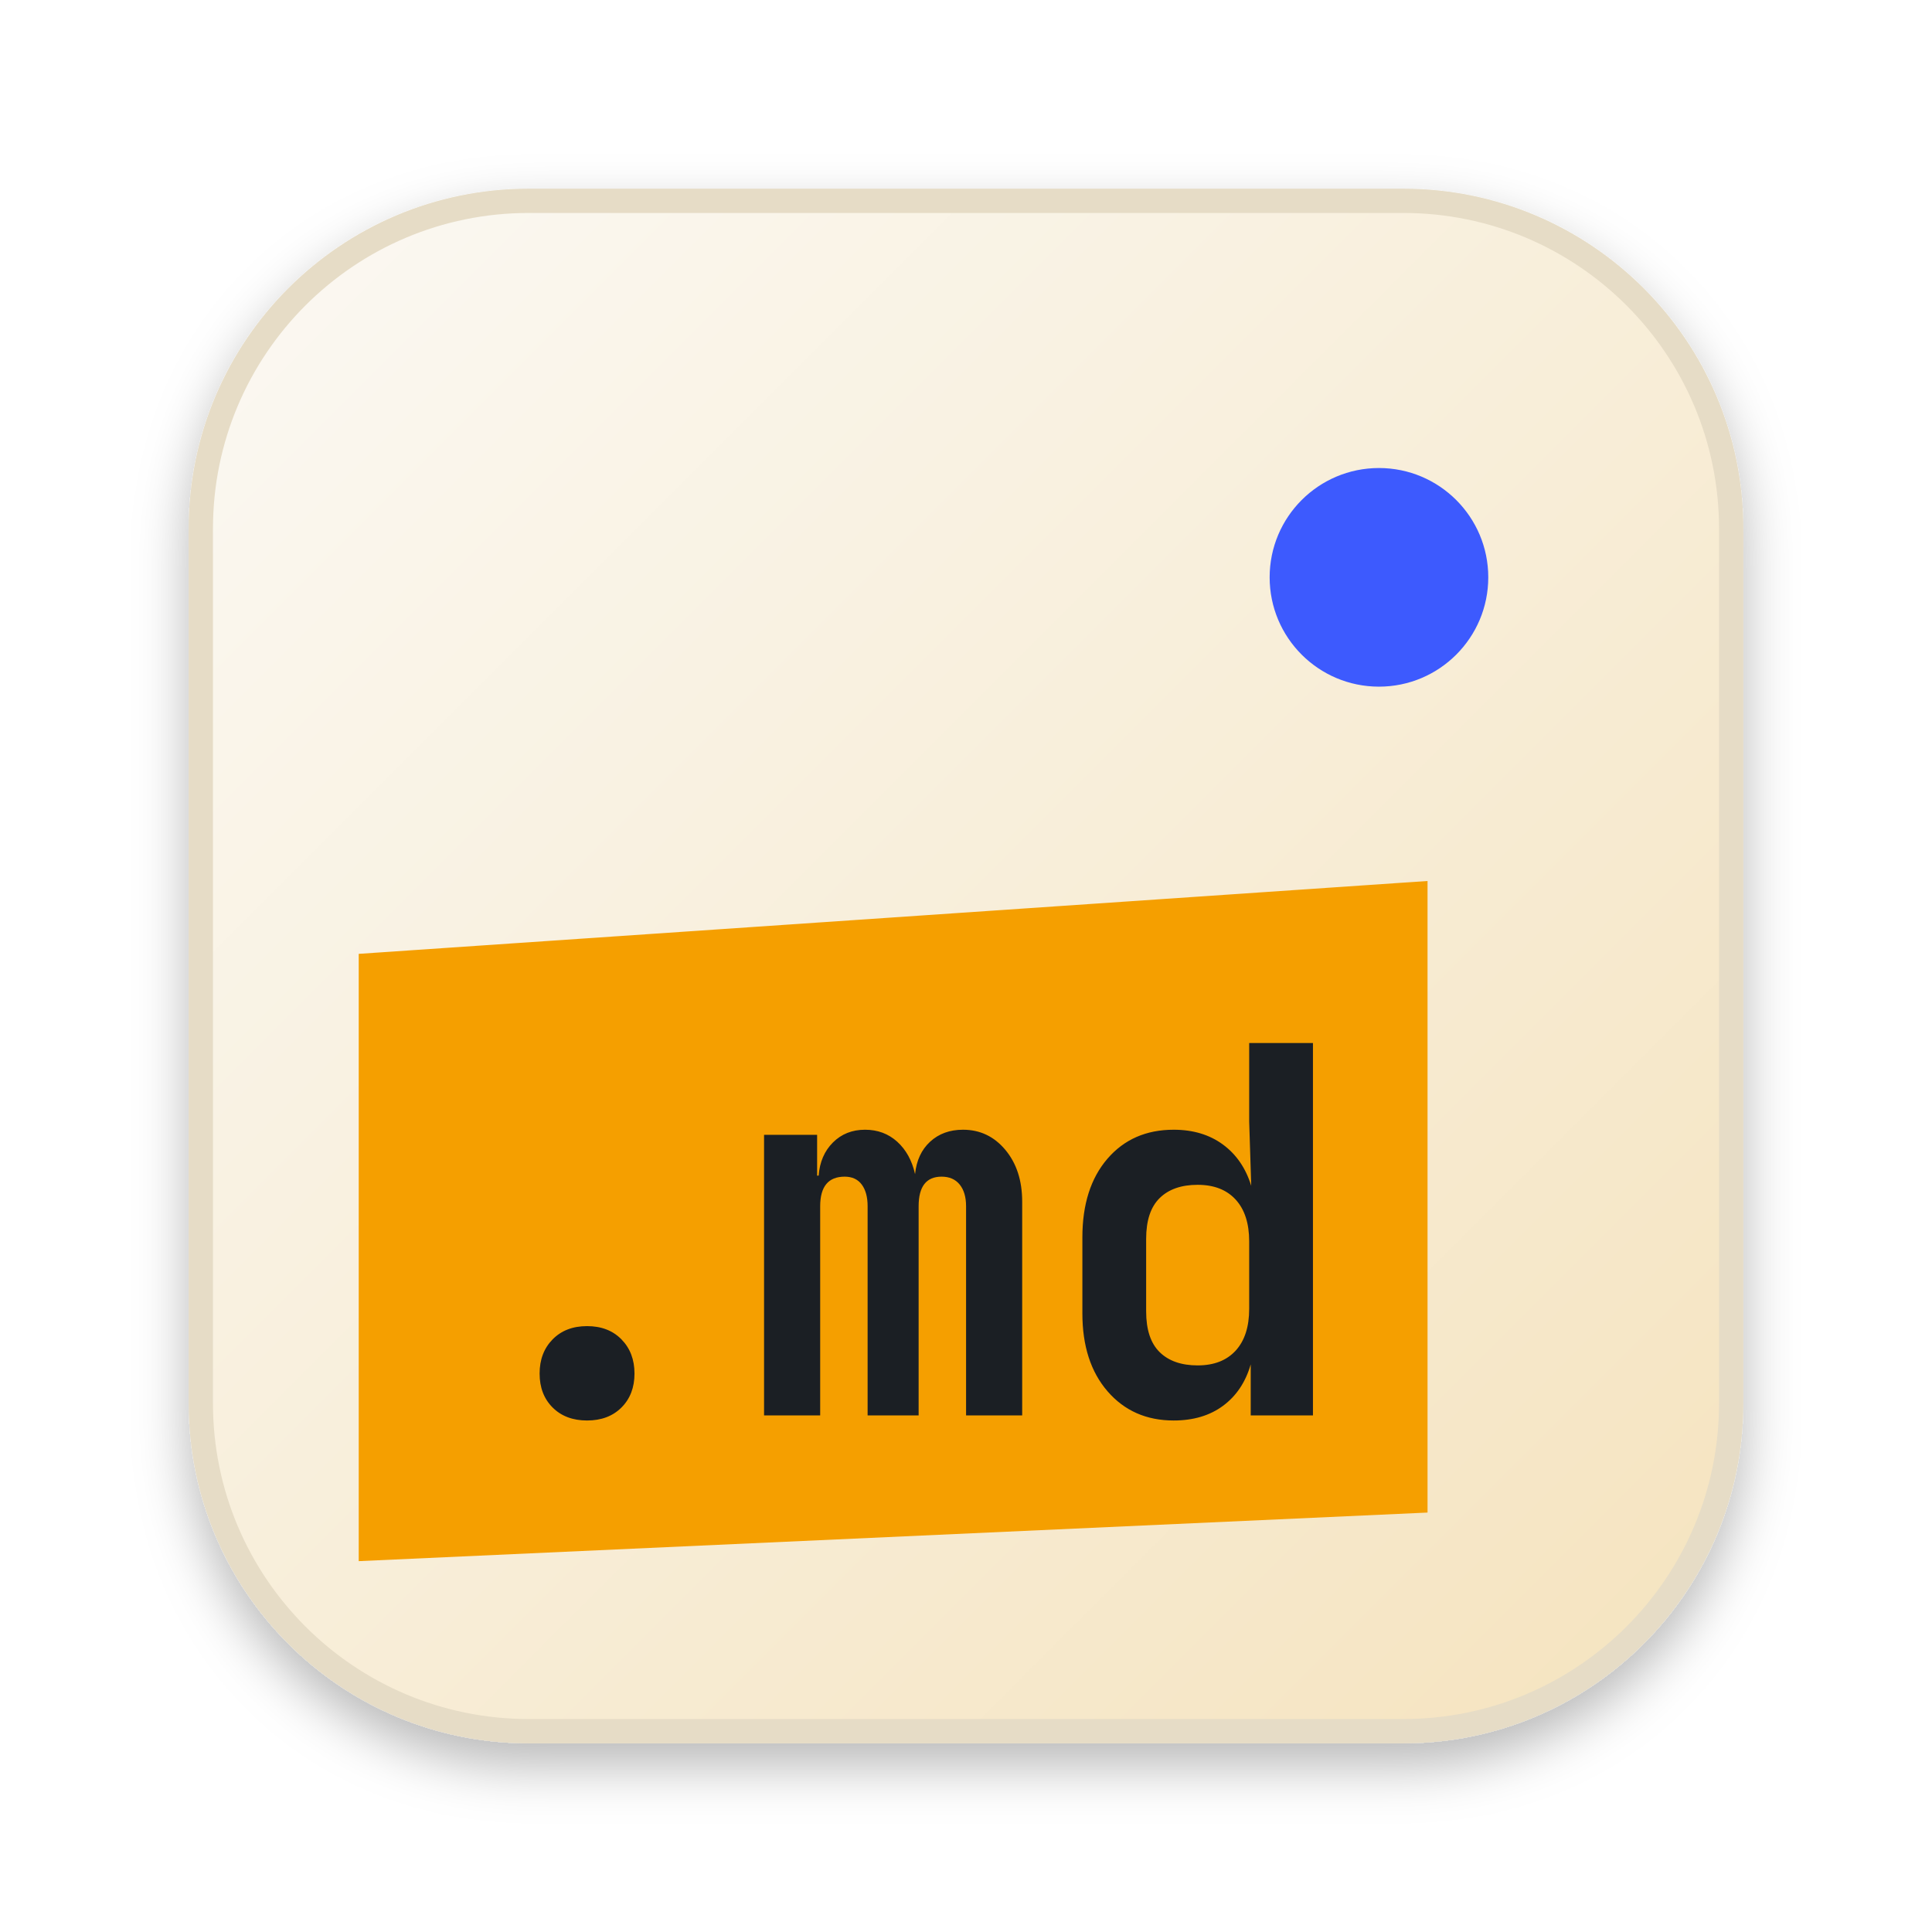
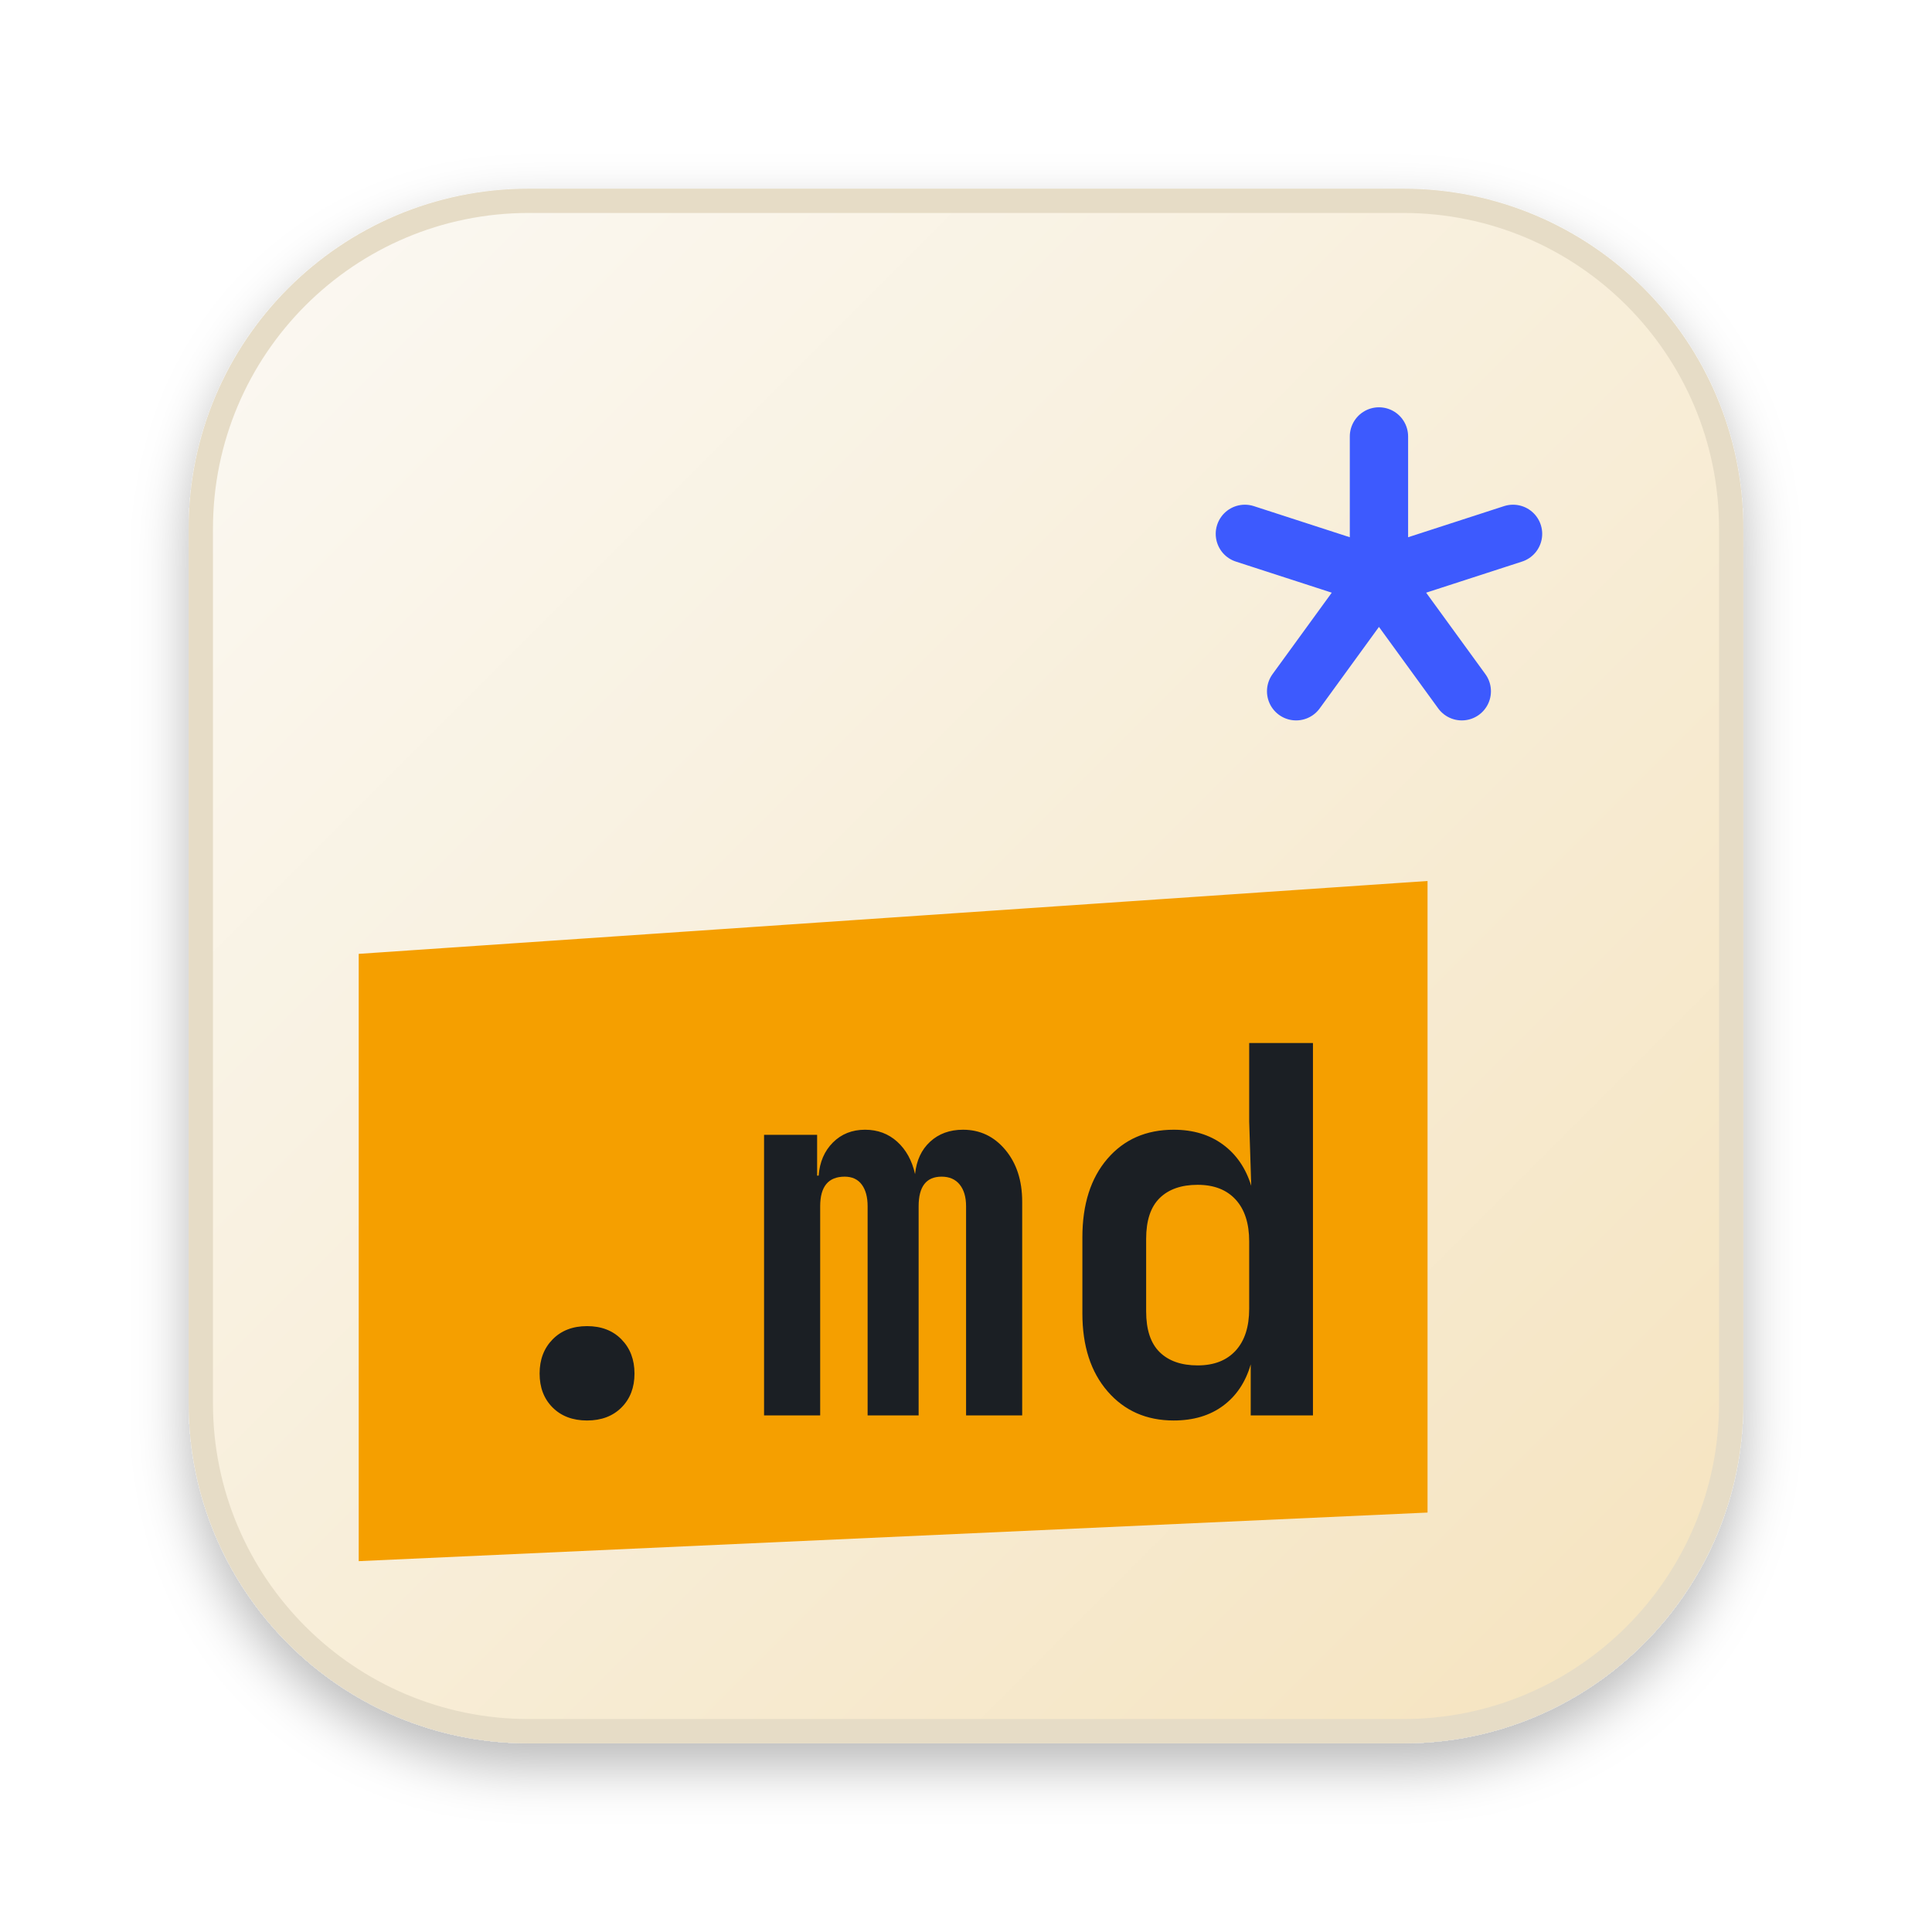
<svg xmlns="http://www.w3.org/2000/svg" width="1024" height="1024" viewBox="0 0 1024 1024">
  <defs>
    <filter id="shadow" filterUnits="userSpaceOnUse" x="-8" y="-8" width="80" height="80">
      <feDropShadow dx="0" dy="0.93" stdDeviation="1.09" flood-color="#000" flood-opacity="0.28" />
    </filter>
    <linearGradient id="tile" x1="0" y1="0" x2="1" y2="1">
      <stop offset="0" stop-color="#FBF9F4" />
      <stop offset="1" stop-color="#F5E3BE" />
    </linearGradient>
  </defs>
  <g transform="translate(100 100) scale(12.875)">
    <rect x="0.5" y="0.5" width="63" height="63" rx="13.5" fill="url(#tile)" stroke="#E6DCC6" filter="url(#shadow)" />
    <path d="M7 31.5L51 28.5V54.5L7 56.5Z" fill="#F59F00" />
    <path fill="#1B1F24" d="M16.4 50.71Q15.518 50.71 14.982 50.175Q14.447 49.639 14.447 48.778Q14.447 47.917 14.982 47.371Q15.518 46.825 16.4 46.825Q17.282 46.825 17.817 47.371Q18.353 47.917 18.353 48.778Q18.353 49.639 17.817 50.175Q17.282 50.71 16.4 50.71ZM23.687 50.5V38.95H25.871V40.63H25.934Q25.997 39.79 26.522 39.265Q27.047 38.74 27.845 38.74Q28.622 38.74 29.168 39.233Q29.714 39.727 29.903 40.567Q29.987 39.727 30.523 39.233Q31.058 38.74 31.877 38.74Q32.927 38.74 33.62 39.569Q34.313 40.399 34.313 41.701V50.5H32.003V41.89Q32.003 41.323 31.741 40.998Q31.478 40.672 30.995 40.672Q30.05 40.672 30.05 41.89V50.5H27.95V41.89Q27.95 41.323 27.709 40.998Q27.467 40.672 27.005 40.672Q25.997 40.672 25.997 41.89V50.5ZM40.55 50.71Q38.87 50.71 37.831 49.513Q36.791 48.316 36.791 46.3V43.171Q36.791 41.134 37.82 39.937Q38.849 38.74 40.55 38.74Q41.747 38.74 42.576 39.349Q43.406 39.958 43.742 41.05L43.658 38.404V35.17H46.283V50.5H43.721V48.4Q43.406 49.492 42.587 50.101Q41.768 50.71 40.55 50.71ZM41.537 48.442Q42.545 48.442 43.102 47.833Q43.658 47.224 43.658 46.111V43.339Q43.658 42.226 43.102 41.617Q42.545 41.008 41.537 41.008Q40.529 41.008 39.972 41.554Q39.416 42.1 39.416 43.234V46.216Q39.416 47.35 39.972 47.896Q40.529 48.442 41.537 48.442Z" />
-     <circle cx="49" cy="16" r="4.5" fill="#3D5AFE" />
+     <path d="M49 16L49.00 10.20M49 16L54.52 14.21M49 16L52.41 20.69M49 16L45.59 20.69M49 16L43.48 14.21" fill="none" stroke="#3D5AFE" stroke-width="2.4" stroke-linecap="round" />
  </g>
</svg>
